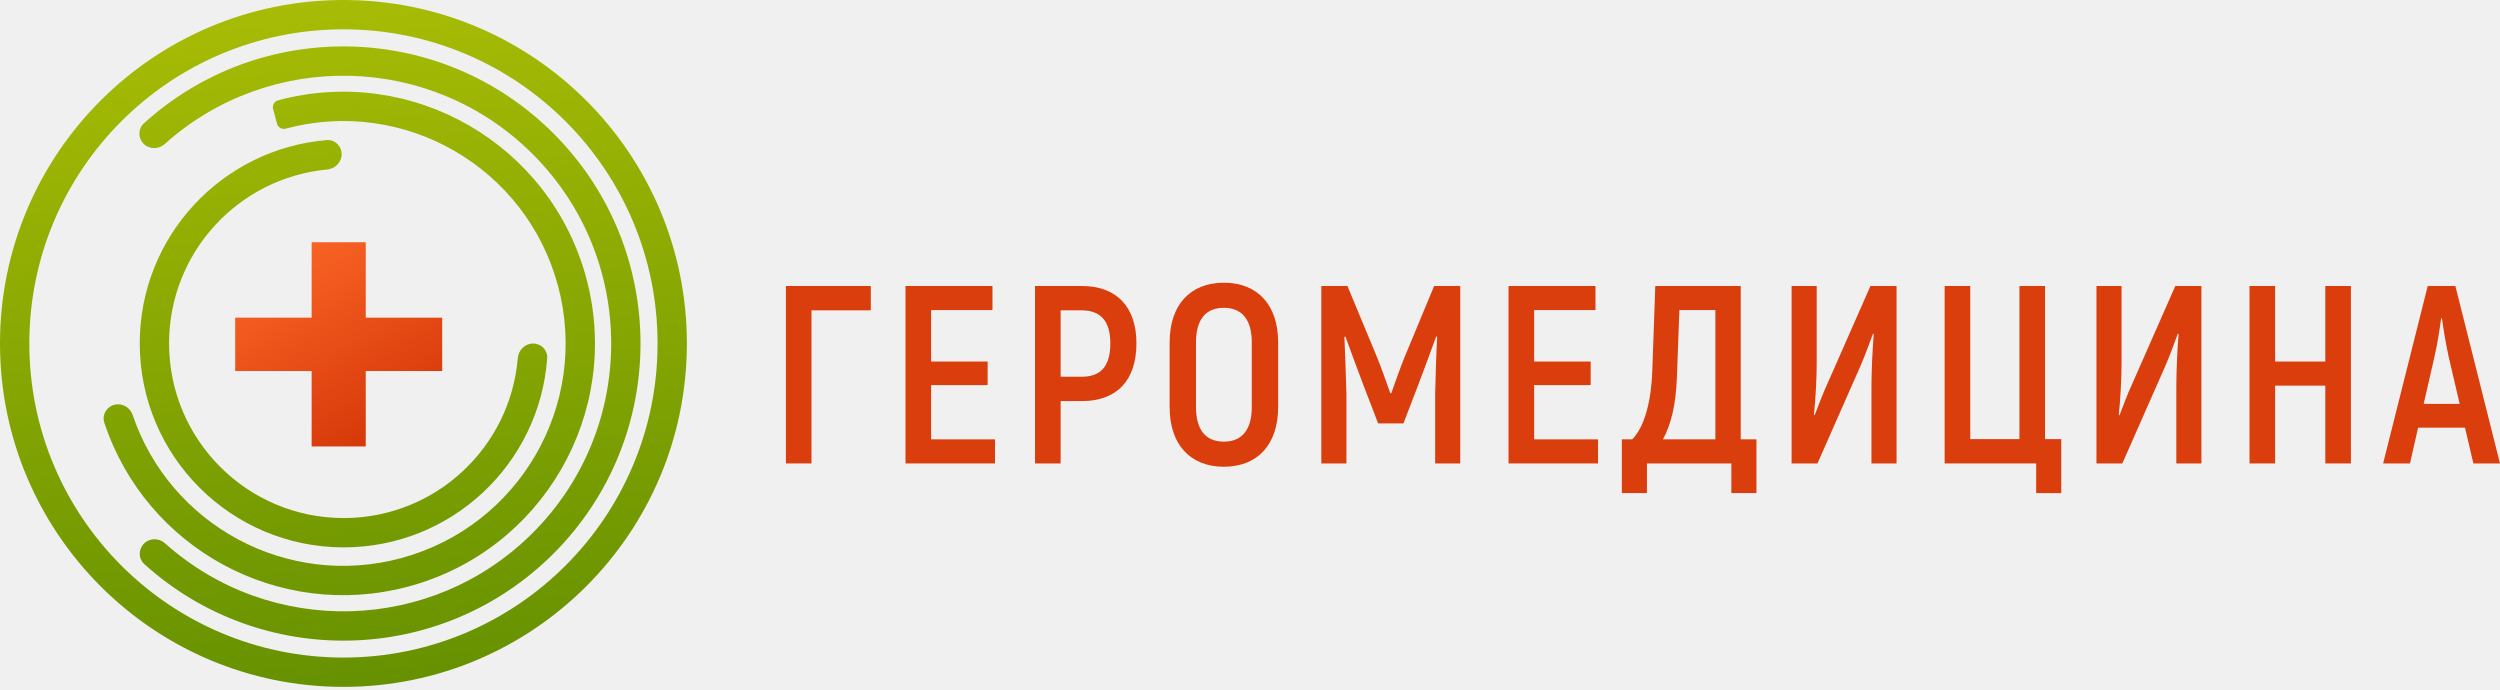
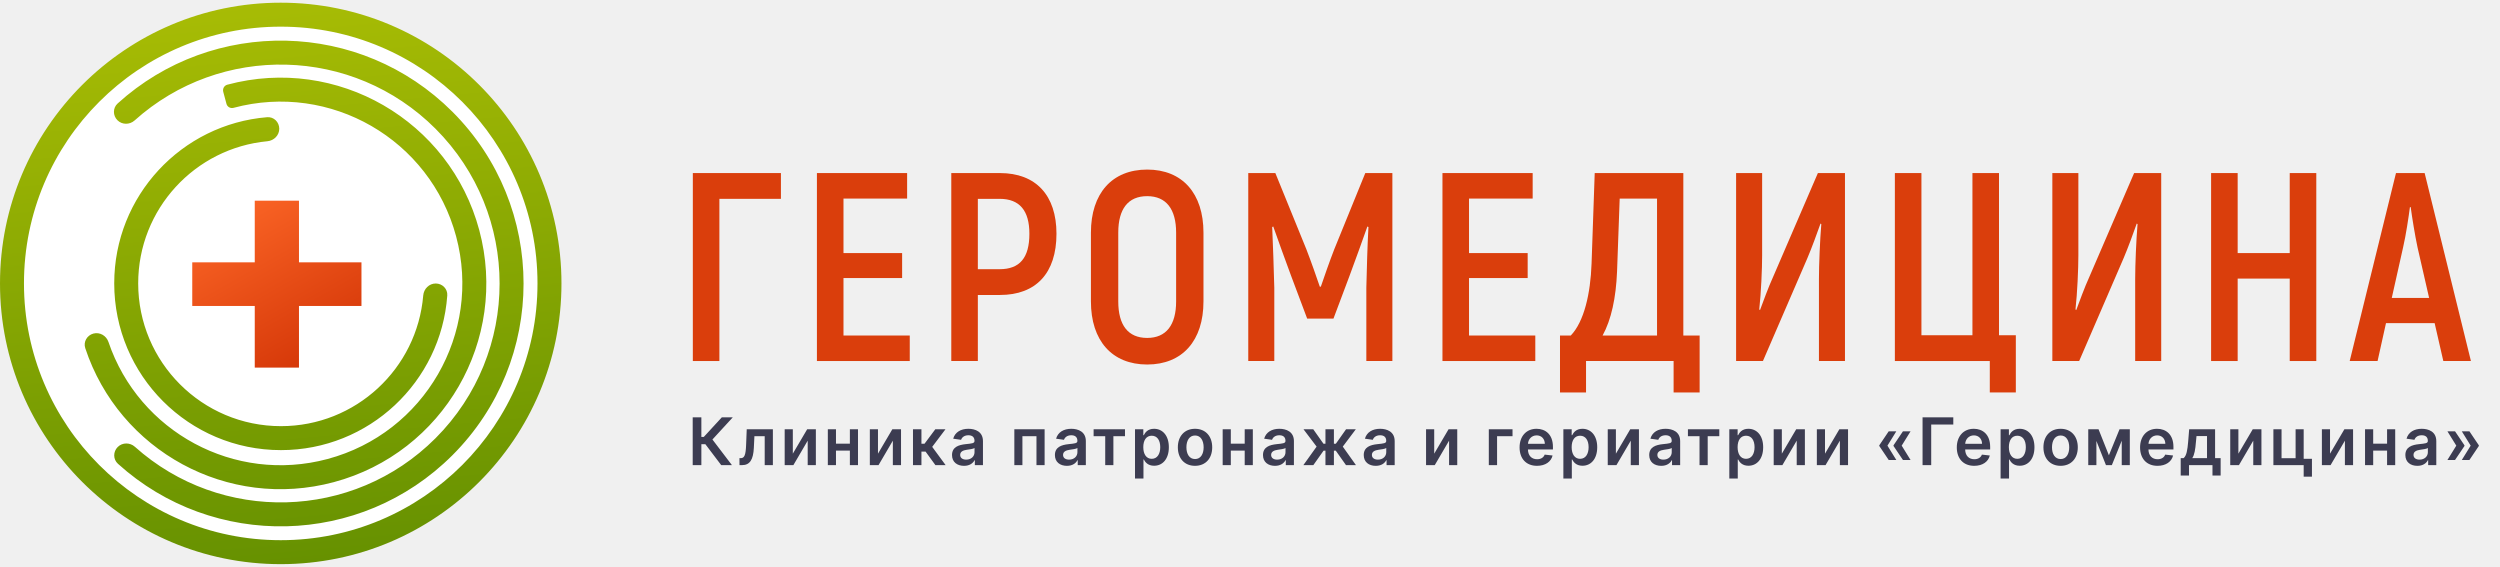
- <svg xmlns="http://www.w3.org/2000/svg" viewBox="0 0 214 59" fill="none">
-   <path fill-rule="evenodd" clip-rule="evenodd" d="M31.308 20.736H26.677V27.192H20.133L20.133 31.76H26.677V38.216H31.308V31.76H37.852V27.192H31.308V20.736Z" fill="url(#paint0_linear)" />
-   <path fill-rule="evenodd" clip-rule="evenodd" d="M56.287 29.398C56.287 44.248 44.248 56.287 29.398 56.287C14.548 56.287 2.51 44.248 2.51 29.398C2.51 14.548 14.548 2.51 29.398 2.51C44.248 2.51 56.287 14.548 56.287 29.398ZM58.797 29.398C58.797 45.635 45.635 58.797 29.398 58.797C13.162 58.797 0 45.635 0 29.398C0 13.162 13.162 0 29.398 0C45.635 0 58.797 13.162 58.797 29.398ZM12.349 48.284C11.835 47.819 11.836 47.02 12.326 46.53C12.816 46.04 13.608 46.043 14.123 46.504C23.125 54.557 36.958 54.261 45.603 45.616C54.556 36.663 54.556 22.149 45.603 13.197C36.949 4.542 23.096 4.254 14.096 12.333C13.58 12.796 12.787 12.799 12.297 12.309C11.807 11.819 11.805 11.021 12.319 10.556C22.301 1.498 37.743 1.787 47.378 11.422C57.311 21.354 57.311 37.458 47.378 47.39C37.753 57.015 22.333 57.313 12.349 48.284ZM9.781 34.65C9.111 34.829 8.711 35.52 8.928 36.178C12.484 46.939 23.869 53.18 34.955 50.209C46.449 47.13 53.27 35.316 50.19 23.822C47.11 12.329 35.296 5.508 23.803 8.588C23.479 8.675 23.292 9.01 23.379 9.334L23.717 10.595C23.802 10.914 24.134 11.098 24.453 11.012C34.607 8.291 45.045 14.318 47.766 24.472C50.486 34.626 44.46 45.064 34.306 47.785C24.559 50.397 14.551 44.949 11.357 35.527C11.135 34.871 10.45 34.471 9.781 34.65ZM27.977 11.992C28.673 11.935 29.245 12.504 29.245 13.202C29.245 13.89 28.689 14.445 28.005 14.509C20.412 15.223 14.472 21.615 14.472 29.394C14.472 37.651 21.165 44.345 29.423 44.345C37.254 44.345 43.679 38.325 44.321 30.66C44.379 29.969 44.935 29.406 45.628 29.406C46.322 29.406 46.888 29.97 46.839 30.662C46.189 39.714 38.64 46.855 29.423 46.855C19.779 46.855 11.962 39.038 11.962 29.394C11.962 20.237 19.01 12.727 27.977 11.992Z" fill="url(#paint1_linear)" />
-   <path d="M74.541 24.482H67.272V39.671H69.463V26.565H74.541V24.482Z" fill="#DA3E0C" />
-   <path d="M79.703 37.609V32.966H84.542V30.948H79.703V26.543H84.955V24.482H77.511V39.671H85.172V37.609H79.703Z" fill="#DA3E0C" />
-   <path d="M92.614 24.482H88.599V39.671H90.791V34.333H92.614C95.587 34.333 97.279 32.575 97.279 29.386C97.279 26.283 95.587 24.482 92.614 24.482ZM92.592 32.25H90.791V26.565H92.592C94.241 26.565 95.044 27.52 95.044 29.386C95.044 31.338 94.241 32.25 92.592 32.25Z" fill="#DA3E0C" />
-   <path d="M104.765 39.953C107.673 39.953 109.409 38.022 109.409 34.854V29.299C109.409 26.131 107.673 24.2 104.765 24.2C101.857 24.2 100.121 26.131 100.121 29.299V34.854C100.121 38.022 101.857 39.953 104.765 39.953ZM104.765 37.805C103.181 37.805 102.378 36.763 102.378 34.854V29.299C102.378 27.389 103.181 26.348 104.765 26.348C106.328 26.348 107.152 27.389 107.152 29.299V34.854C107.152 36.763 106.328 37.805 104.765 37.805Z" fill="#DA3E0C" />
-   <path d="M122.762 24.482L120.201 30.644C119.854 31.512 119.333 32.966 119.095 33.66H119.008C118.769 32.966 118.248 31.512 117.901 30.644L115.34 24.482H113.105V39.671H115.254V33.747C115.21 32.011 115.145 30.427 115.08 28.843L115.167 28.8C115.601 30.015 116.122 31.404 116.642 32.792L117.966 36.242H120.136L121.46 32.792C121.981 31.404 122.502 30.015 122.936 28.8L123.022 28.843C122.936 30.427 122.892 32.011 122.849 33.747V39.671H124.997V24.482H122.762Z" fill="#DA3E0C" />
-   <path d="M131.322 37.609V32.966H136.161V30.948H131.322V26.543H136.574V24.482H129.131V39.671H136.791V37.609H131.322Z" fill="#DA3E0C" />
-   <path d="M149.007 37.609V24.482H141.694L141.433 31.816C141.347 34.203 140.826 36.481 139.719 37.609H138.829V42.209H140.978V39.671H148.204V42.209H150.352V37.609H149.007ZM146.837 37.609H142.345C143.061 36.329 143.451 34.572 143.538 32.423L143.755 26.543H146.837V37.609Z" fill="#DA3E0C" />
-   <path d="M153.361 39.671H155.575L159.242 31.36C159.611 30.514 160.045 29.342 160.327 28.561L160.392 28.605C160.284 29.863 160.197 31.903 160.197 33.053V39.671H162.345V24.482H160.11L156.421 32.858C156.009 33.747 155.618 34.81 155.336 35.548L155.271 35.505C155.423 34.181 155.51 32.206 155.51 31.122V24.482H153.361V39.671Z" fill="#DA3E0C" />
-   <path d="M174.296 42.209H176.444V37.588H175.056V24.482H172.864V37.588H168.654V24.482H166.462V39.671H174.296V42.209Z" fill="#DA3E0C" />
-   <path d="M179.457 39.671H181.67L185.338 31.36C185.707 30.514 186.141 29.342 186.423 28.561L186.488 28.605C186.379 29.863 186.293 31.903 186.293 33.053V39.671H188.441V24.482H186.206L182.517 32.858C182.104 33.747 181.714 34.81 181.432 35.548L181.367 35.505C181.519 34.181 181.605 32.206 181.605 31.122V24.482H179.457V39.671Z" fill="#DA3E0C" />
-   <path d="M199.046 24.482V30.948H194.75V24.482H192.558V39.671H194.75V33.009H199.046V39.671H201.238V24.482H199.046Z" fill="#DA3E0C" />
-   <path d="M211.72 39.671H213.999L210.179 24.482H207.814L203.995 39.671H206.295L206.989 36.611H211.004L211.72 39.671ZM207.467 34.572L208.4 30.492C208.639 29.494 208.856 28.04 208.964 27.238H209.029C209.138 28.04 209.376 29.494 209.594 30.492L210.548 34.572H207.467Z" fill="#DA3E0C" />
+ <svg xmlns="http://www.w3.org/2000/svg" width="516" height="117" viewBox="0 0 516 117" fill="none">
+   <circle cx="57.375" cy="58.403" r="56.18" fill="white" />
+   <path fill-rule="evenodd" clip-rule="evenodd" d="M61.708 41.422H52.581V54.147H39.682L39.682 63.151H52.581V75.874H61.708V63.151H74.606V54.147H61.708V41.422Z" fill="url(#paint0_linear)" />
+   <path fill-rule="evenodd" clip-rule="evenodd" d="M110.939 58.498C110.939 87.766 87.212 111.494 57.943 111.494C28.674 111.494 4.947 87.766 4.947 58.498C4.947 29.229 28.674 5.502 57.943 5.502C87.212 5.502 110.939 29.229 110.939 58.498ZM115.886 58.498C115.886 90.499 89.944 116.441 57.943 116.441C25.942 116.441 0 90.499 0 58.498C0 26.497 25.942 0.555 57.943 0.555C89.944 0.555 115.886 26.497 115.886 58.498ZM24.34 95.721C23.326 94.803 23.328 93.23 24.295 92.263C25.26 91.298 26.82 91.302 27.837 92.212C45.577 108.085 72.842 107.501 89.882 90.461C107.527 72.816 107.527 44.209 89.882 26.564C72.824 9.507 45.521 8.939 27.782 24.862C26.765 25.775 25.203 25.781 24.237 24.815C23.271 23.849 23.267 22.277 24.279 21.36C43.955 3.508 74.39 4.077 93.38 23.066C112.956 42.643 112.956 74.382 93.38 93.959C74.41 112.929 44.017 113.517 24.34 95.721ZM19.277 68.848C17.958 69.202 17.168 70.562 17.597 71.859C24.606 93.069 47.045 105.37 68.895 99.515C91.549 93.445 104.992 70.16 98.922 47.507C92.852 24.854 69.568 11.411 46.915 17.481C46.276 17.652 45.908 18.313 46.079 18.952L46.745 21.437C46.913 22.065 47.567 22.428 48.195 22.259C68.209 16.897 88.781 28.774 94.144 48.788C99.506 68.802 87.629 89.374 67.615 94.736C48.404 99.884 28.679 89.147 22.384 70.577C21.946 69.283 20.597 68.495 19.277 68.848ZM55.141 24.19C56.513 24.077 57.64 25.199 57.64 26.576C57.64 27.932 56.545 29.024 55.196 29.151C40.232 30.559 28.523 43.157 28.523 58.489C28.523 74.764 41.716 87.957 57.991 87.957C73.426 87.957 86.089 76.091 87.355 60.983C87.469 59.623 88.566 58.513 89.931 58.513C91.298 58.513 92.415 59.625 92.317 60.988C91.036 78.828 76.157 92.904 57.991 92.904C38.984 92.904 23.576 77.496 23.576 58.489C23.576 40.441 37.467 25.639 55.141 24.19Z" fill="url(#paint1_linear)" />
+   <path d="M161.183 35.721H143V74.516H148.482V41.041H161.183V35.721Z" fill="#DA3E0C" />
+   <path d="M174.095 69.251V57.39H186.199V52.236H174.095V40.986H187.23V35.721H168.612V74.516H187.773V69.251H174.095Z" fill="#DA3E0C" />
+   <path d="M206.387 35.721H196.345V74.516H201.827V60.882H206.387C213.823 60.882 218.056 56.393 218.056 48.246C218.056 40.321 213.823 35.721 206.387 35.721ZM206.332 55.561H201.827V41.041H206.332C210.457 41.041 212.466 43.48 212.466 48.246C212.466 53.234 210.457 55.561 206.332 55.561Z" fill="#DA3E0C" />
+   <path d="M236.781 75.236C244.054 75.236 248.397 70.304 248.397 62.212V48.024C248.397 39.932 244.054 35 236.781 35C229.508 35 225.166 39.932 225.166 48.024V62.212C225.166 70.304 229.508 75.236 236.781 75.236ZM236.781 69.749C232.819 69.749 230.81 67.089 230.81 62.212V48.024C230.81 43.147 232.819 40.487 236.781 40.487C240.689 40.487 242.752 43.147 242.752 48.024V62.212C242.752 67.089 240.689 69.749 236.781 69.749Z" fill="#DA3E0C" />
+   <path d="M281.795 35.721L275.39 51.46C274.522 53.677 273.219 57.39 272.622 59.164H272.405C271.808 57.39 270.505 53.677 269.637 51.46L263.232 35.721H257.641V74.516H263.015V59.386C262.906 54.952 262.743 50.906 262.581 46.86L262.798 46.749C263.883 49.853 265.186 53.4 266.489 56.947L269.8 65.759H275.227L278.538 56.947C279.841 53.4 281.144 49.853 282.229 46.749L282.446 46.86C282.229 50.906 282.121 54.952 282.012 59.386V74.516H287.386V35.721H281.795Z" fill="#DA3E0C" />
+   <path d="M303.206 69.251V57.39H315.31V52.236H303.206V40.986H316.342V35.721H297.724V74.516H316.885V69.251H303.206Z" fill="#DA3E0C" />
+   <path d="M347.44 69.251V35.721H329.148L328.497 54.453C328.28 60.549 326.977 66.369 324.209 69.251H321.983V81H327.357V74.516H345.431V81H350.805V69.251H347.44ZM342.012 69.251H330.776C332.567 65.981 333.544 61.492 333.762 56.005L334.304 40.986H342.012V69.251Z" fill="#DA3E0C" />
+   <path d="M358.331 74.516H363.868L373.041 53.289C373.963 51.128 375.049 48.135 375.755 46.14L375.917 46.251C375.646 49.465 375.429 54.675 375.429 57.612V74.516H380.802V35.721H375.212L365.985 57.113C364.953 59.386 363.976 62.101 363.271 63.986L363.108 63.875C363.488 60.494 363.705 55.451 363.705 52.679V35.721H358.331V74.516Z" fill="#DA3E0C" />
+   <path d="M410.694 81H416.068V69.195H412.594V35.721H407.112V69.195H396.582V35.721H391.1V74.516H410.694V81Z" fill="#DA3E0C" />
+   <path d="M423.603 74.516H429.139L438.312 53.289C439.235 51.128 440.32 48.135 441.026 46.14L441.189 46.251C440.918 49.465 440.7 54.675 440.7 57.612V74.516H446.074V35.721H440.483L431.256 57.113C430.225 59.386 429.248 62.101 428.542 63.986L428.379 63.875C428.759 60.494 428.976 55.451 428.976 52.679V35.721H423.603V74.516Z" fill="#DA3E0C" />
+   <path d="M472.6 35.721V52.236H461.853V35.721H456.371V74.516H461.853V57.501H472.6V74.516H478.082V35.721H472.6Z" fill="#DA3E0C" />
+   <path d="M504.301 74.516H510L500.447 35.721H494.531L484.978 74.516H490.731L492.468 66.701H502.51L504.301 74.516ZM493.662 61.492L495.996 51.072C496.593 48.523 497.136 44.81 497.407 42.759H497.57C497.842 44.81 498.439 48.523 498.982 51.072L501.37 61.492H493.662Z" fill="#DA3E0C" />
+   <path d="M148.857 96H151.069L147.045 90.714L151.252 86.132H148.987L145.257 90.189H144.761V86.132H142.973V96H144.761V91.687H145.59L148.857 96ZM152.631 96H153.171C154.761 96 155.479 94.882 155.595 92.415L155.71 90.03H157.835V96H159.522V88.599H154.125L153.995 91.875C153.913 93.952 153.643 94.564 152.877 94.564H152.622L152.631 96ZM163.638 93.639V88.599H161.957V96H163.754L166.708 90.955V96H168.394V88.599H166.602L163.638 93.639ZM172.546 88.599H170.864V96H172.546V93.008H175.413V96H177.09V88.599H175.413V91.576H172.546V88.599ZM181.215 93.639V88.599H179.533V96H181.33L184.284 90.955V96H185.971V88.599H184.178L181.215 93.639ZM188.44 96H190.185V93.21H191.038L193.066 96H195.177L192.406 92.232L195.148 88.599H193.047L190.821 91.586H190.185V88.599H188.44V96ZM198.974 96.149C200.135 96.149 200.829 95.605 201.147 94.983H201.205V96H202.882V91.046C202.882 89.09 201.287 88.502 199.875 88.502C198.319 88.502 197.124 89.196 196.738 90.545L198.367 90.777C198.54 90.271 199.032 89.837 199.885 89.837C200.694 89.837 201.138 90.251 201.138 90.979V91.008C201.138 91.509 200.612 91.533 199.307 91.673C197.871 91.827 196.497 92.256 196.497 93.923C196.497 95.378 197.562 96.149 198.974 96.149ZM199.427 94.868C198.699 94.868 198.179 94.535 198.179 93.894C198.179 93.225 198.762 92.945 199.543 92.834C200 92.772 200.916 92.656 201.142 92.473V93.345C201.142 94.169 200.477 94.868 199.427 94.868ZM209.359 96H211.026V90.03H213.927V96H215.608V88.599H209.359V96ZM220.21 96.149C221.372 96.149 222.066 95.605 222.384 94.983H222.441V96H224.118V91.046C224.118 89.09 222.523 88.502 221.111 88.502C219.555 88.502 218.36 89.196 217.975 90.545L219.603 90.777C219.777 90.271 220.268 89.837 221.121 89.837C221.931 89.837 222.374 90.251 222.374 90.979V91.008C222.374 91.509 221.849 91.533 220.543 91.673C219.107 91.827 217.734 92.256 217.734 93.923C217.734 95.378 218.799 96.149 220.21 96.149ZM220.663 94.868C219.936 94.868 219.415 94.535 219.415 93.894C219.415 93.225 219.998 92.945 220.779 92.834C221.237 92.772 222.152 92.656 222.379 92.473V93.345C222.379 94.169 221.714 94.868 220.663 94.868ZM225.722 90.03H228.117V96H229.803V90.03H232.198V88.599H225.722V90.03ZM234.265 98.775H236.01V94.834H236.082C236.357 95.374 236.93 96.13 238.202 96.13C239.947 96.13 241.252 94.747 241.252 92.309C241.252 89.842 239.908 88.502 238.197 88.502C236.892 88.502 236.347 89.288 236.082 89.823H235.981V88.599H234.265V98.775ZM235.976 92.299C235.976 90.863 236.593 89.933 237.716 89.933C238.877 89.933 239.474 90.921 239.474 92.299C239.474 93.687 238.867 94.699 237.716 94.699C236.603 94.699 235.976 93.735 235.976 92.299ZM246.653 96.145C248.821 96.145 250.2 94.617 250.2 92.328C250.2 90.035 248.821 88.502 246.653 88.502C244.485 88.502 243.107 90.035 243.107 92.328C243.107 94.617 244.485 96.145 246.653 96.145ZM246.663 94.747C245.463 94.747 244.875 93.677 244.875 92.323C244.875 90.969 245.463 89.885 246.663 89.885C247.843 89.885 248.431 90.969 248.431 92.323C248.431 93.677 247.843 94.747 246.663 94.747ZM254.04 88.599H252.359V96H254.04V93.008H256.907V96H258.584V88.599H256.907V91.576H254.04V88.599ZM263.157 96.149C264.319 96.149 265.012 95.605 265.33 94.983H265.388V96H267.065V91.046C267.065 89.09 265.47 88.502 264.058 88.502C262.502 88.502 261.307 89.196 260.921 90.545L262.55 90.777C262.724 90.271 263.215 89.837 264.068 89.837C264.878 89.837 265.321 90.251 265.321 90.979V91.008C265.321 91.509 264.796 91.533 263.49 91.673C262.054 91.827 260.681 92.256 260.681 93.923C260.681 95.378 261.745 96.149 263.157 96.149ZM263.61 94.868C262.883 94.868 262.362 94.535 262.362 93.894C262.362 93.225 262.945 92.945 263.726 92.834C264.184 92.772 265.099 92.656 265.326 92.473V93.345C265.326 94.169 264.661 94.868 263.61 94.868ZM269.016 96H271.073L273.189 93.013H273.574V96H275.318V93.013H275.704L277.81 96H279.867L277.15 92.179L279.843 88.599H277.829L275.723 91.581H275.318V88.599H273.574V91.581H273.16L271.054 88.599H269.04L271.748 92.179L269.016 96ZM283.954 96.149C285.115 96.149 285.809 95.605 286.127 94.983H286.185V96H287.861V91.046C287.861 89.09 286.267 88.502 284.855 88.502C283.298 88.502 282.103 89.196 281.718 90.545L283.346 90.777C283.52 90.271 284.011 89.837 284.864 89.837C285.674 89.837 286.117 90.251 286.117 90.979V91.008C286.117 91.509 285.592 91.533 284.286 91.673C282.85 91.827 281.477 92.256 281.477 93.923C281.477 95.378 282.542 96.149 283.954 96.149ZM284.407 94.868C283.679 94.868 283.159 94.535 283.159 93.894C283.159 93.225 283.742 92.945 284.522 92.834C284.98 92.772 285.896 92.656 286.122 92.473V93.345C286.122 94.169 285.457 94.868 284.407 94.868ZM296.02 93.639V88.599H294.338V96H296.136L299.089 90.955V96H300.776V88.599H298.983L296.02 93.639ZM312.186 88.599H307.29V96H308.996V90.03H312.186V88.599ZM317.234 96.145C318.959 96.145 320.145 95.301 320.453 94.015L318.825 93.832C318.588 94.458 318.01 94.786 317.259 94.786C316.131 94.786 315.384 94.044 315.37 92.776H320.526V92.242C320.526 89.644 318.964 88.502 317.143 88.502C315.023 88.502 313.64 90.059 313.64 92.343C313.64 94.665 315.003 96.145 317.234 96.145ZM315.374 91.601C315.427 90.656 316.126 89.861 317.167 89.861C318.169 89.861 318.844 90.594 318.853 91.601H315.374ZM322.68 98.775H324.424V94.834H324.496C324.771 95.374 325.344 96.13 326.616 96.13C328.361 96.13 329.667 94.747 329.667 92.309C329.667 89.842 328.322 88.502 326.612 88.502C325.306 88.502 324.761 89.288 324.496 89.823H324.395V88.599H322.68V98.775ZM324.39 92.299C324.39 90.863 325.007 89.933 326.13 89.933C327.291 89.933 327.889 90.921 327.889 92.299C327.889 93.687 327.281 94.699 326.13 94.699C325.017 94.699 324.39 93.735 324.39 92.299ZM333.521 93.639V88.599H331.839V96H333.636L336.59 90.955V96H338.277V88.599H336.484L333.521 93.639ZM342.876 96.149C344.037 96.149 344.731 95.605 345.049 94.983H345.107V96H346.784V91.046C346.784 89.09 345.189 88.502 343.777 88.502C342.221 88.502 341.026 89.196 340.64 90.545L342.269 90.777C342.442 90.271 342.934 89.837 343.787 89.837C344.596 89.837 345.04 90.251 345.04 90.979V91.008C345.04 91.509 344.514 91.533 343.209 91.673C341.773 91.827 340.399 92.256 340.399 93.923C340.399 95.378 341.464 96.149 342.876 96.149ZM343.329 94.868C342.601 94.868 342.081 94.535 342.081 93.894C342.081 93.225 342.664 92.945 343.445 92.834C343.902 92.772 344.818 92.656 345.044 92.473V93.345C345.044 94.169 344.38 94.868 343.329 94.868ZM348.388 90.03H350.782V96H352.469V90.03H354.864V88.599H348.388V90.03ZM356.931 98.775H358.676V94.834H358.748C359.023 95.374 359.596 96.13 360.868 96.13C362.612 96.13 363.918 94.747 363.918 92.309C363.918 89.842 362.574 88.502 360.863 88.502C359.557 88.502 359.013 89.288 358.748 89.823H358.647V88.599H356.931V98.775ZM358.642 92.299C358.642 90.863 359.259 89.933 360.381 89.933C361.543 89.933 362.14 90.921 362.14 92.299C362.14 93.687 361.533 94.699 360.381 94.699C359.268 94.699 358.642 93.735 358.642 92.299ZM367.772 93.639V88.599H366.09V96H367.888L370.842 90.955V96H372.528V88.599H370.736L367.772 93.639ZM376.68 93.639V88.599H374.998V96H376.795L379.749 90.955V96H381.435V88.599H379.643L376.68 93.639ZM394.339 94.94L392.508 91.981L394.339 89.023H392.768L390.821 91.914V92.049L392.768 94.94H394.339ZM391.4 94.94L389.569 91.981L391.4 89.023H389.829L387.882 91.914V92.049L389.829 94.94H391.4ZM403.161 86.132H396.815V96H398.602V87.63H403.161V86.132ZM407.477 96.145C409.202 96.145 410.388 95.301 410.696 94.015L409.067 93.832C408.831 94.458 408.253 94.786 407.501 94.786C406.374 94.786 405.627 94.044 405.613 92.776H410.768V92.242C410.768 89.644 409.207 88.502 407.386 88.502C405.266 88.502 403.883 90.059 403.883 92.343C403.883 94.665 405.246 96.145 407.477 96.145ZM405.617 91.601C405.67 90.656 406.369 89.861 407.41 89.861C408.412 89.861 409.087 90.594 409.096 91.601H405.617ZM412.923 98.775H414.667V94.834H414.739C415.014 95.374 415.587 96.13 416.859 96.13C418.604 96.13 419.91 94.747 419.91 92.309C419.91 89.842 418.565 88.502 416.855 88.502C415.549 88.502 415.004 89.288 414.739 89.823H414.638V88.599H412.923V98.775ZM414.633 92.299C414.633 90.863 415.25 89.933 416.373 89.933C417.534 89.933 418.131 90.921 418.131 92.299C418.131 93.687 417.524 94.699 416.373 94.699C415.26 94.699 414.633 93.735 414.633 92.299ZM425.31 96.145C427.479 96.145 428.857 94.617 428.857 92.328C428.857 90.035 427.479 88.502 425.31 88.502C423.142 88.502 421.764 90.035 421.764 92.328C421.764 94.617 423.142 96.145 425.31 96.145ZM425.32 94.747C424.12 94.747 423.532 93.677 423.532 92.323C423.532 90.969 424.12 89.885 425.32 89.885C426.5 89.885 427.088 90.969 427.088 92.323C427.088 93.677 426.5 94.747 425.32 94.747ZM435.275 93.971L433.136 88.599H431.016V96H432.697V91.013L434.668 96H435.887L437.926 90.96V96H439.593V88.599H437.473L435.275 93.971ZM445.307 96.145C447.032 96.145 448.217 95.301 448.525 94.015L446.897 93.832C446.661 94.458 446.082 94.786 445.331 94.786C444.203 94.786 443.456 94.044 443.442 92.776H448.598V92.242C448.598 89.644 447.037 88.502 445.215 88.502C443.095 88.502 441.712 90.059 441.712 92.343C441.712 94.665 443.076 96.145 445.307 96.145ZM443.447 91.601C443.5 90.656 444.198 89.861 445.239 89.861C446.241 89.861 446.916 90.594 446.926 91.601H443.447ZM450.097 98.149H451.812V96H456.655V98.149H458.341V94.564H457.194V88.599H451.846L451.634 91.191C451.494 92.849 451.311 94.077 450.684 94.564H450.097V98.149ZM452.477 94.564C452.944 93.875 453.118 92.757 453.243 91.191L453.359 90.006H455.527V94.564H452.477ZM462.004 93.639V88.599H460.322V96H462.119L465.073 90.955V96H466.76V88.599H464.967L462.004 93.639ZM475.479 88.599H473.812V94.569H470.911V88.599H469.229V96H475.479V98.38H477.185V94.699H475.479V88.599ZM480.918 93.639V88.599H479.237V96H481.034L483.988 90.955V96H485.674V88.599H483.882L480.918 93.639ZM489.826 88.599H488.144V96H489.826V93.008H492.693V96H494.37V88.599H492.693V91.576H489.826V88.599ZM498.943 96.149C500.104 96.149 500.798 95.605 501.116 94.983H501.174V96H502.851V91.046C502.851 89.09 501.256 88.502 499.844 88.502C498.287 88.502 497.092 89.196 496.707 90.545L498.336 90.777C498.509 90.271 499 89.837 499.853 89.837C500.663 89.837 501.106 90.251 501.106 90.979V91.008C501.106 91.509 500.581 91.533 499.275 91.673C497.839 91.827 496.466 92.256 496.466 93.923C496.466 95.378 497.531 96.149 498.943 96.149ZM499.396 94.868C498.668 94.868 498.148 94.535 498.148 93.894C498.148 93.225 498.731 92.945 499.511 92.834C499.969 92.772 500.885 92.656 501.111 92.473V93.345C501.111 94.169 500.446 94.868 499.396 94.868ZM508.116 94.94H509.687L511.634 92.049V91.914L509.687 89.023H508.116L509.947 91.981L508.116 94.94ZM505.148 94.94H506.719L508.666 92.049V91.914L506.719 89.023H505.148L506.979 91.981L505.148 94.94Z" fill="#3C3C51" />
  <defs>
-     <linearGradient id="paint0_linear" x1="32.623" y1="42.062" x2="20.386" y2="20.592" gradientUnits="userSpaceOnUse">
+     <linearGradient id="paint0_linear" x1="64.299" y1="83.454" x2="40.18" y2="41.138" gradientUnits="userSpaceOnUse">
      <stop stop-color="#CE2F03" />
      <stop offset="1" stop-color="#FF6A29" />
    </linearGradient>
-     <linearGradient id="paint1_linear" x1="21.722" y1="-3.881" x2="27.942" y2="64.544" gradientUnits="userSpaceOnUse">
+     <linearGradient id="paint1_linear" x1="42.812" y1="-7.094" x2="55.072" y2="127.768" gradientUnits="userSpaceOnUse">
      <stop stop-color="#ACBF05" />
      <stop offset="1" stop-color="#608D00" />
    </linearGradient>
  </defs>
</svg>
